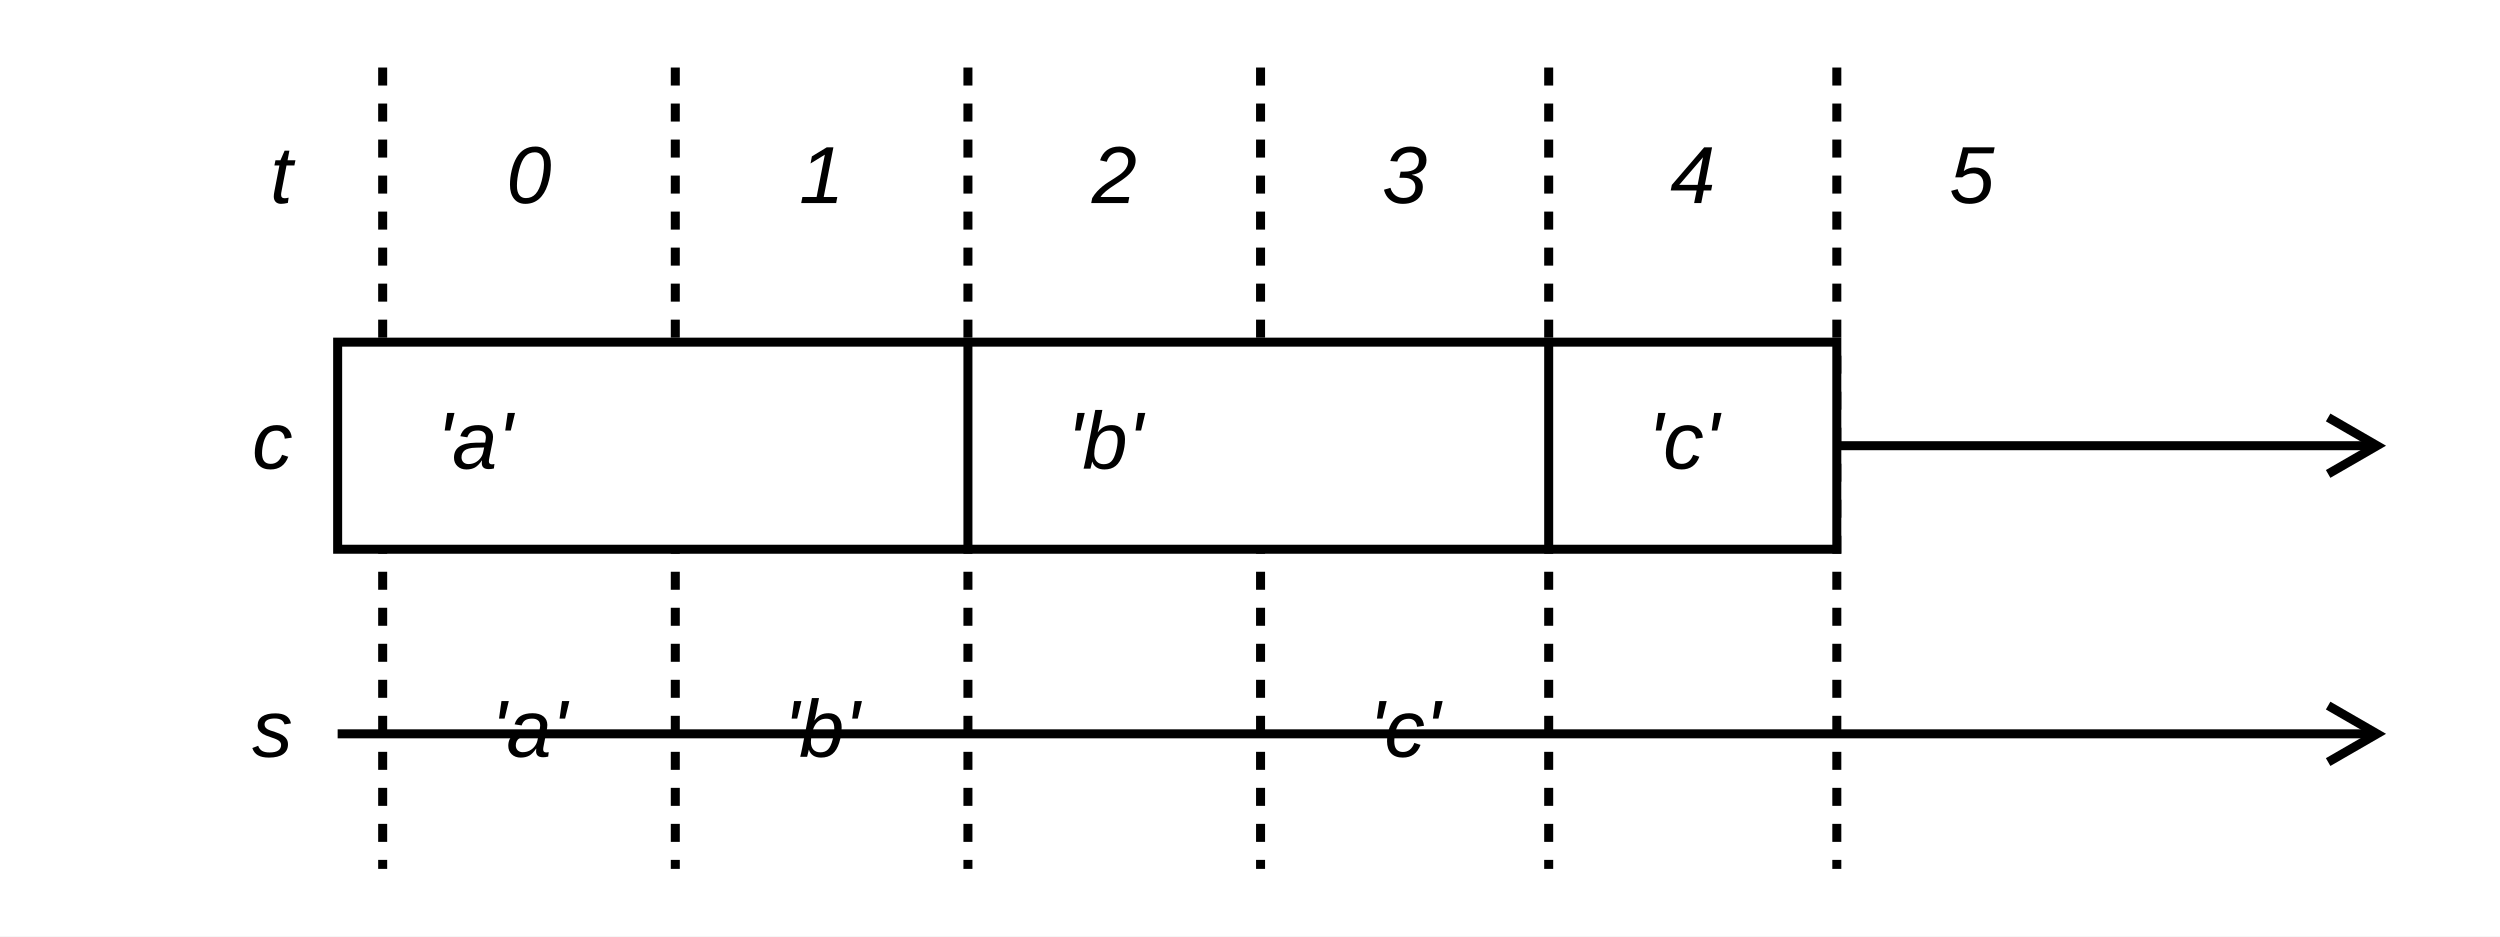
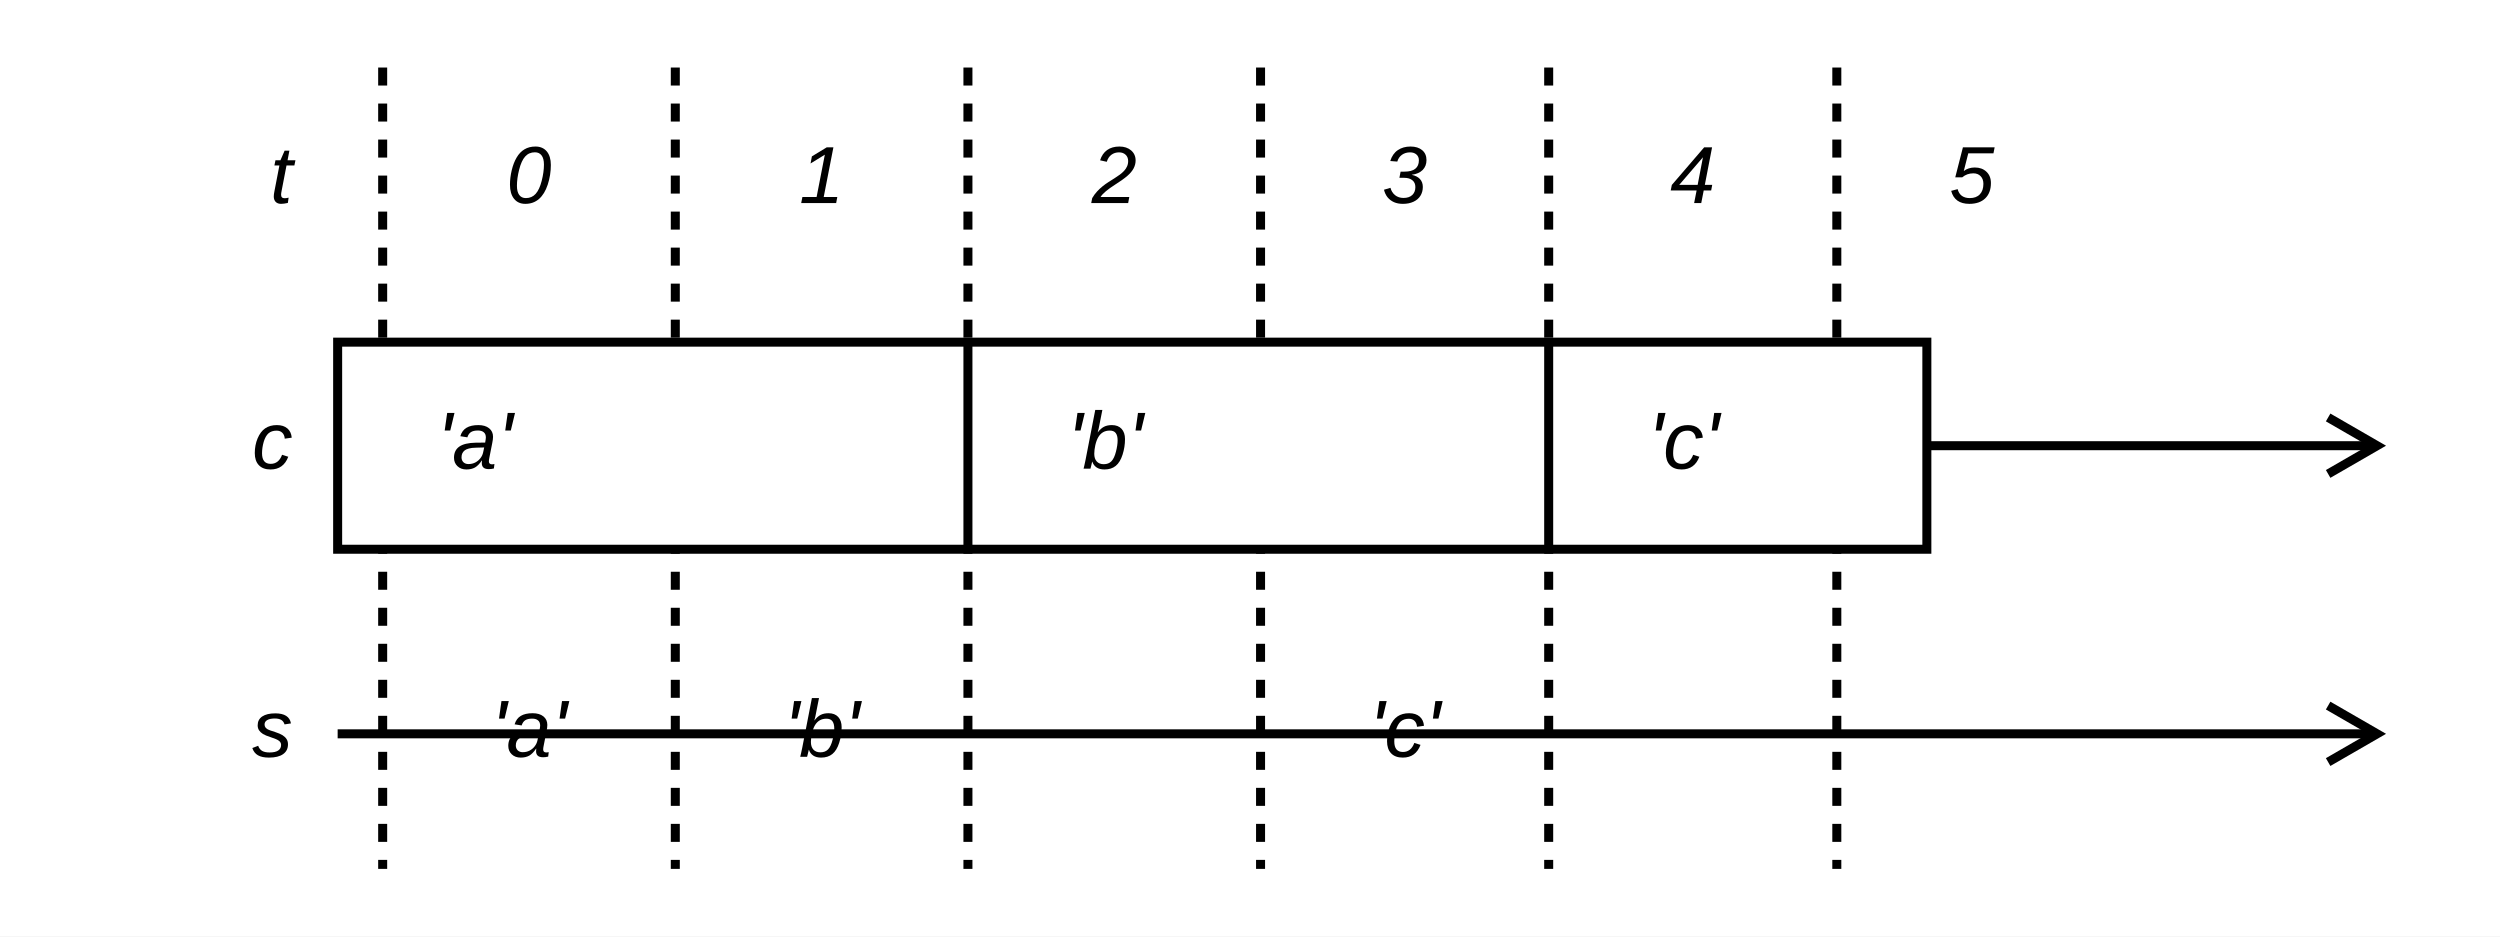
<svg xmlns="http://www.w3.org/2000/svg" viewBox="0 0 555.309 208" width="555.309" height="208">
  <rect x="0" y="0" width="555.309" height="208" fill="white" />
  <g transform="translate(25 25)">
    <g>
      <line x1="60" y1="-10" x2="60" y2="168" stroke="black" stroke-width="2" stroke-dasharray="4" />
      <line x1="125" y1="-10" x2="125" y2="168" stroke="black" stroke-width="2" stroke-dasharray="4" />
      <line x1="190" y1="-10" x2="190" y2="168" stroke="black" stroke-width="2" stroke-dasharray="4" />
      <line x1="255" y1="-10" x2="255" y2="168" stroke="black" stroke-width="2" stroke-dasharray="4" />
      <line x1="319" y1="-10" x2="319" y2="168" stroke="black" stroke-width="2" stroke-dasharray="4" />
      <line x1="383" y1="-10" x2="383" y2="168" stroke="black" stroke-width="2" stroke-dasharray="4" />
    </g>
    <g>
      <text x="40" y="15" fill="black" font-family="Arial, Helvetica, sans-serif" font-size="18px" font-weight="normal" font-style="italic" dominant-baseline="middle" text-anchor="end">t</text>
      <text x="92.5" y="15" fill="black" font-family="Arial, Helvetica, sans-serif" font-size="18px" font-weight="normal" font-style="italic" dominant-baseline="middle" text-anchor="middle">0</text>
      <text x="157.5" y="15" fill="black" font-family="Arial, Helvetica, sans-serif" font-size="18px" font-weight="normal" font-style="italic" dominant-baseline="middle" text-anchor="middle">1</text>
      <text x="222.5" y="15" fill="black" font-family="Arial, Helvetica, sans-serif" font-size="18px" font-weight="normal" font-style="italic" dominant-baseline="middle" text-anchor="middle">2</text>
      <text x="287" y="15" fill="black" font-family="Arial, Helvetica, sans-serif" font-size="18px" font-weight="normal" font-style="italic" dominant-baseline="middle" text-anchor="middle">3</text>
      <text x="351" y="15" fill="black" font-family="Arial, Helvetica, sans-serif" font-size="18px" font-weight="normal" font-style="italic" dominant-baseline="middle" text-anchor="middle">4</text>
      <text x="413" y="15" fill="black" font-family="Arial, Helvetica, sans-serif" font-size="18px" font-weight="normal" font-style="italic" dominant-baseline="middle" text-anchor="middle">5</text>
    </g>
    <g transform="translate(0 50)">
-       <rect x="50" y="1" width="333" height="46" fill="white" stroke="black" stroke-width="2" />
+       <rect x="50" y="1" width="353" height="46" fill="white" stroke="black" stroke-width="2" />
      <line x1="190" y1="1" x2="190" y2="47" stroke="black" stroke-width="2" />
      <line x1="319" y1="1" x2="319" y2="47" stroke="black" stroke-width="2" />
      <text x="72" y="24" fill="black" font-family="Arial, Helvetica, sans-serif" font-size="18px" font-weight="normal" font-style="italic" dominant-baseline="middle">'a'</text>
      <text x="212" y="24" fill="black" font-family="Arial, Helvetica, sans-serif" font-size="18px" font-weight="normal" font-style="italic" dominant-baseline="middle">'b'</text>
      <text x="341" y="24" fill="black" font-family="Arial, Helvetica, sans-serif" font-size="18px" font-weight="normal" font-style="italic" dominant-baseline="middle">'c'</text>
-       <line x1="383" y1="24" x2="503" y2="24" stroke="black" stroke-width="2" />
+       <line x1="403" y1="24" x2="503" y2="24" stroke="black" stroke-width="2" />
      <polyline points="493,18.226 503,24 493,29.774" fill="none" stroke="black" stroke-width="2" stroke-linecap="square" />
      <text x="40" y="24" fill="black" font-family="Arial, Helvetica, sans-serif" font-size="18px" font-weight="normal" font-style="italic" dominant-baseline="middle" text-anchor="end">c</text>
    </g>
    <g transform="translate(0 118)">
      <text x="92.5" y="20" fill="black" font-family="Arial, Helvetica, sans-serif" font-size="18px" font-weight="normal" font-style="italic" dominant-baseline="middle" text-anchor="middle">'a'</text>
      <text x="157.5" y="20" fill="black" font-family="Arial, Helvetica, sans-serif" font-size="18px" font-weight="normal" font-style="italic" dominant-baseline="middle" text-anchor="middle">'b'</text>
      <text x="287" y="20" fill="black" font-family="Arial, Helvetica, sans-serif" font-size="18px" font-weight="normal" font-style="italic" dominant-baseline="middle" text-anchor="middle">'c'</text>
      <line x1="50" y1="20" x2="503" y2="20" stroke="black" stroke-width="2" />
      <polyline points="493,14.226 503,20 493,25.774" fill="none" stroke="black" stroke-width="2" stroke-linecap="square" />
      <text x="40" y="20" fill="black" font-family="Arial, Helvetica, sans-serif" font-size="18px" font-weight="normal" font-style="italic" dominant-baseline="middle" text-anchor="end">s</text>
    </g>
  </g>
</svg>
